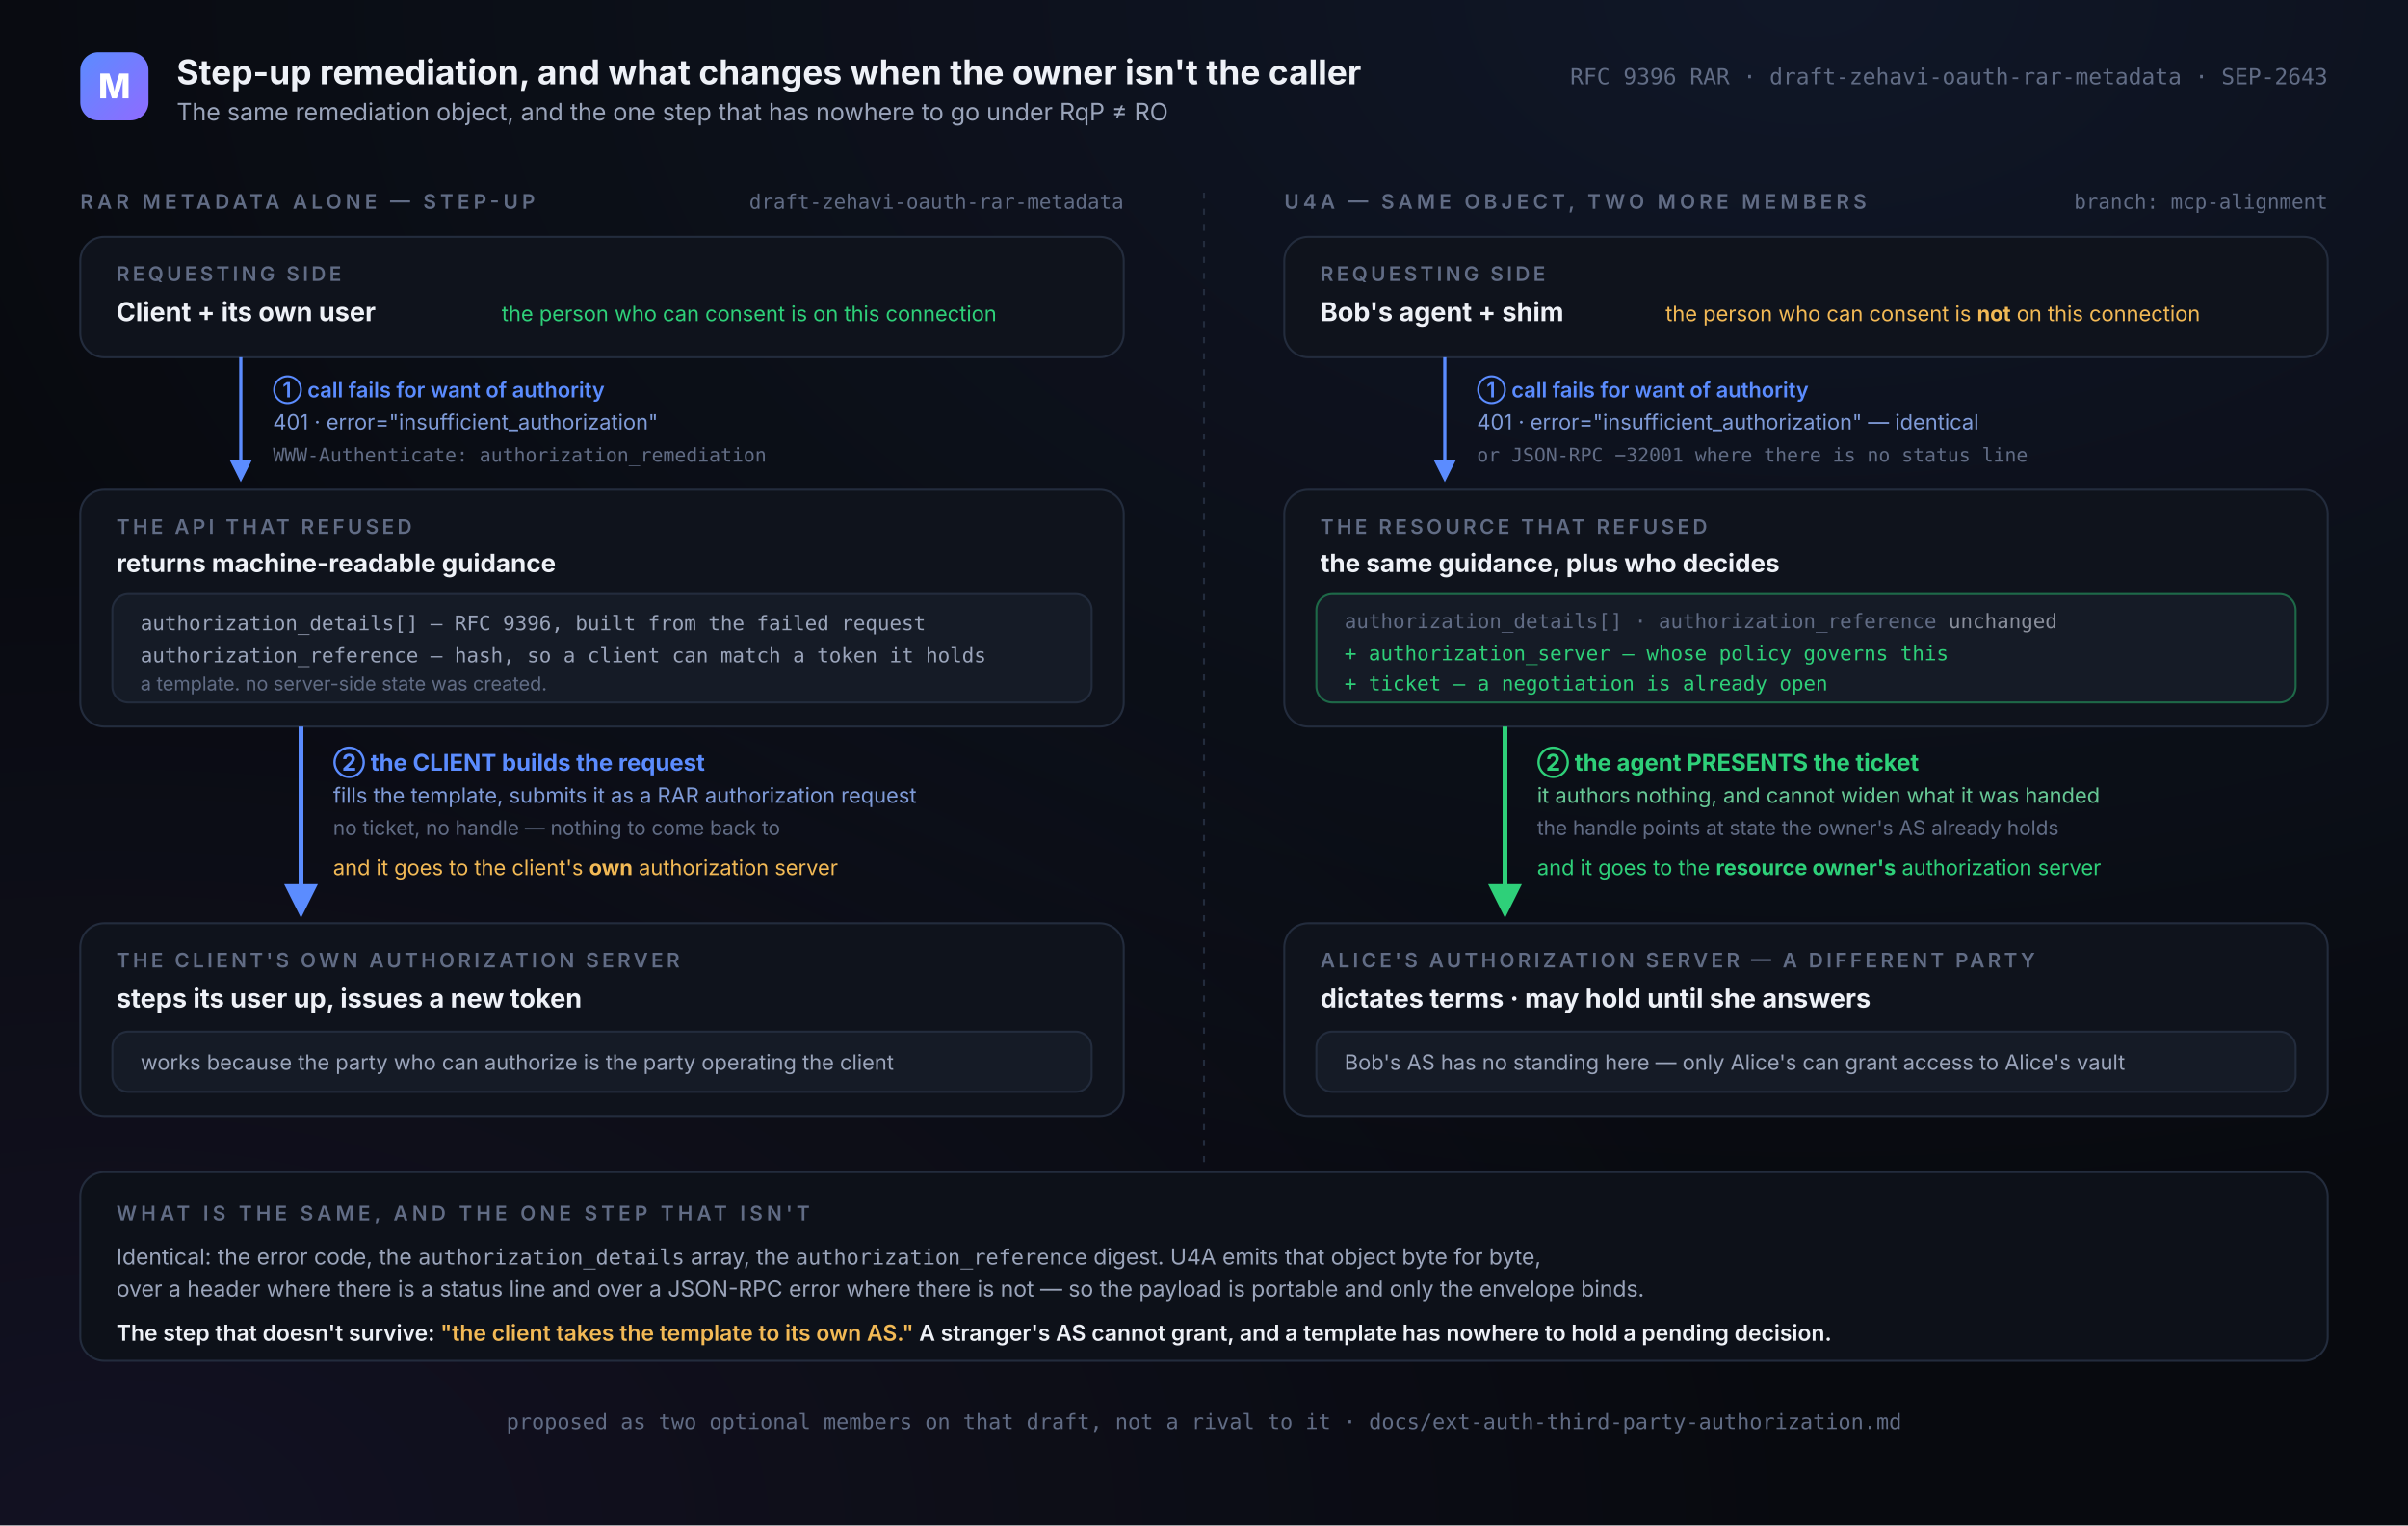
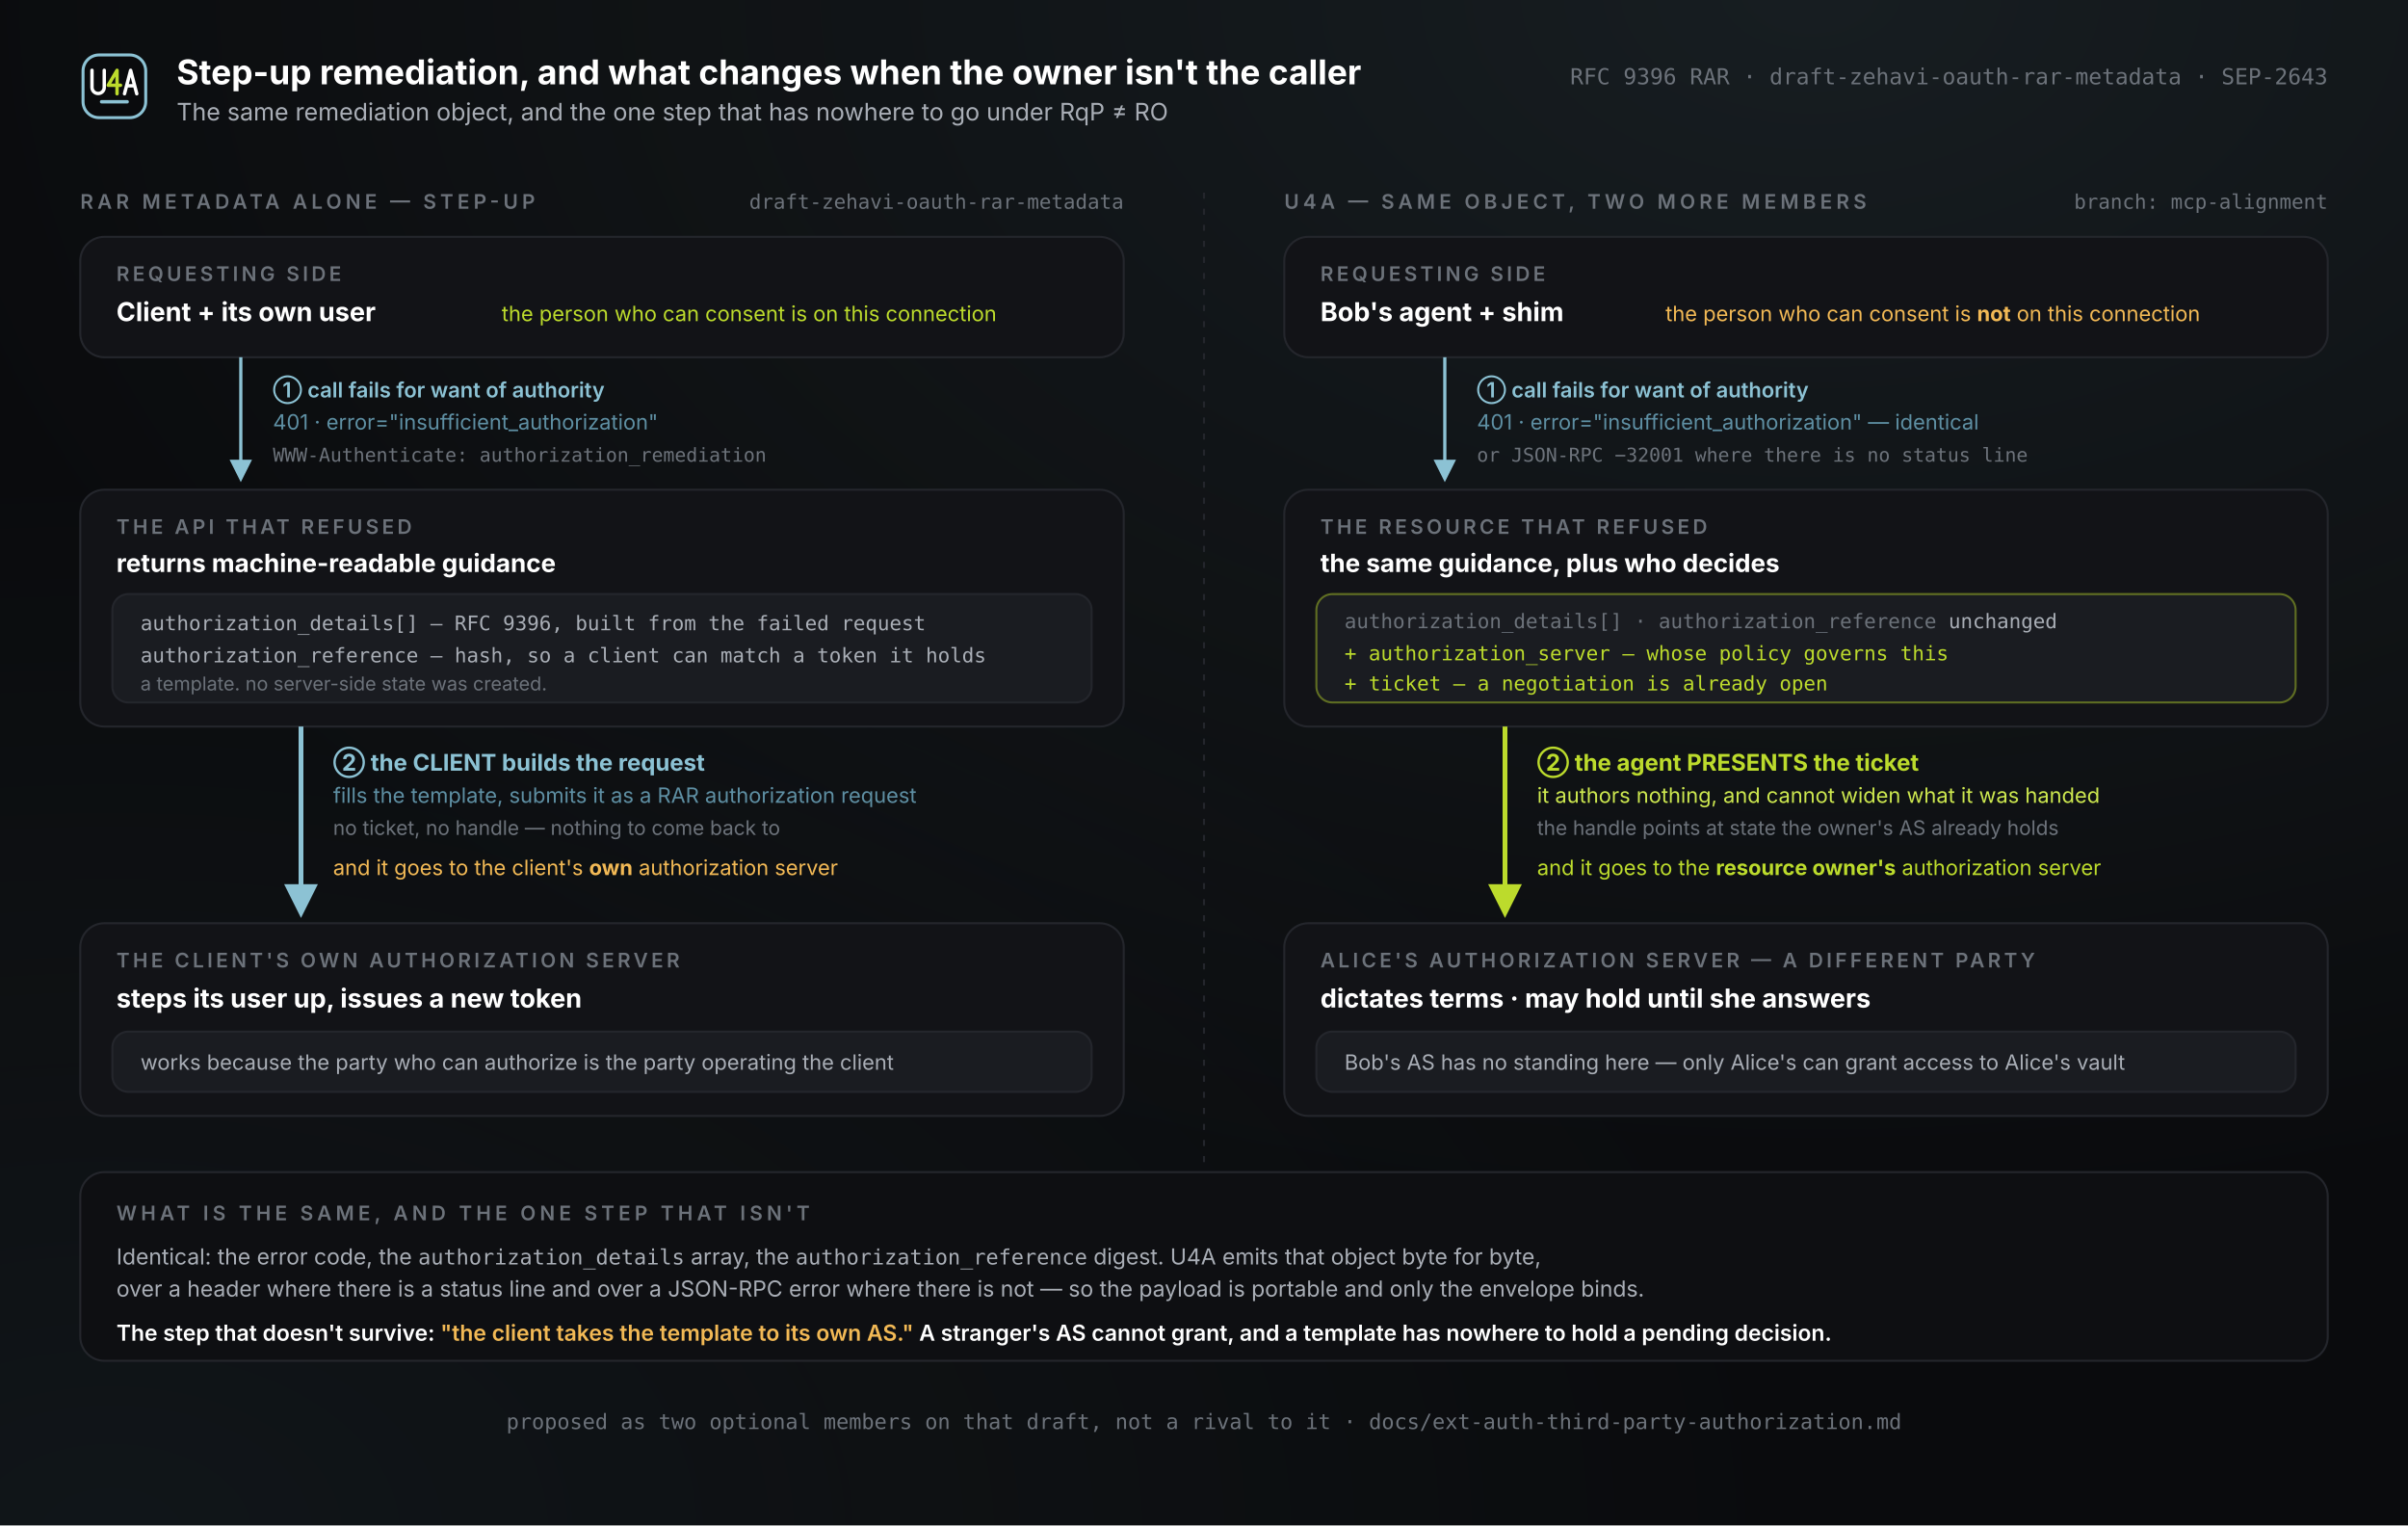
<svg xmlns="http://www.w3.org/2000/svg" viewBox="0 0 1200 760" font-family="system-ui, -apple-system, 'Segoe UI', sans-serif">
  <defs>
    <linearGradient id="mark" x1="0" y1="0" x2="1" y2="1">
-       <stop offset="0" stop-color="#5b8cff" />
-       <stop offset="1" stop-color="#8f6bff" />
+       <stop offset="0" stop-color="#8cc2d4" />
+       <stop offset="1" stop-color="#5e8fa3" />
    </linearGradient>
    <radialGradient id="glow1" cx="0.75" cy="0" r="0.8">
-       <stop offset="0" stop-color="#5b8cff" stop-opacity="0.10" />
-       <stop offset="1" stop-color="#5b8cff" stop-opacity="0" />
+       <stop offset="0" stop-color="#8cc2d4" stop-opacity="0.10" />
+       <stop offset="1" stop-color="#8cc2d4" stop-opacity="0" />
    </radialGradient>
    <radialGradient id="glow2" cx="0.05" cy="1" r="0.7">
-       <stop offset="0" stop-color="#8f6bff" stop-opacity="0.08" />
-       <stop offset="1" stop-color="#8f6bff" stop-opacity="0" />
+       <stop offset="0" stop-color="#5e8fa3" stop-opacity="0.08" />
+       <stop offset="1" stop-color="#5e8fa3" stop-opacity="0" />
    </radialGradient>
    <marker id="mAccent" viewBox="0 0 10 10" refX="8" refY="5" markerWidth="7" markerHeight="7" orient="auto-start-reverse">
-       <path d="M0,0 L10,5 L0,10 z" fill="#5b8cff" />
+       <path d="M0,0 L10,5 L0,10 z" fill="#8cc2d4" />
    </marker>
    <marker id="mGreen" viewBox="0 0 10 10" refX="8" refY="5" markerWidth="7" markerHeight="7" orient="auto-start-reverse">
-       <path d="M0,0 L10,5 L0,10 z" fill="#2ed079" />
+       <path d="M0,0 L10,5 L0,10 z" fill="#bcdb2c" />
    </marker>
    <marker id="mWarn" viewBox="0 0 10 10" refX="8" refY="5" markerWidth="7" markerHeight="7" orient="auto-start-reverse">
      <path d="M0,0 L10,5 L0,10 z" fill="#f2b955" />
    </marker>
  </defs>
-   <rect width="1200" height="760" fill="#080a0f" />
+   <rect width="1200" height="760" fill="#0a0b0d" />
  <rect width="1200" height="760" fill="url(#glow1)" />
  <rect width="1200" height="760" fill="url(#glow2)" />
-   <rect x="40" y="26" width="34" height="34" rx="9" fill="url(#mark)" />
-   <text x="57" y="49" text-anchor="middle" fill="#ffffff" font-size="17" font-weight="800">M</text>
-   <text x="88" y="42" fill="#eef1f7" font-size="17" font-weight="650">Step-up remediation, and what changes when the owner isn't the caller</text>
-   <text x="88" y="60" fill="#9aa4ba" font-size="12">The same remediation object, and the one step that has nowhere to go under RqP ≠ RO</text>
-   <text x="1160" y="42" text-anchor="end" fill="#616c85" font-size="11" font-family="ui-monospace, 'SF Mono', Menlo, monospace">RFC 9396 RAR · draft-zehavi-oauth-rar-metadata · SEP-2643</text>
-   <line x1="600" y1="96" x2="600" y2="580" stroke="#232c3d" stroke-dasharray="3 5" />
-   <text x="40" y="104" fill="#616c85" font-size="10" letter-spacing="2" font-weight="600">RAR METADATA ALONE — STEP-UP</text>
-   <text x="560" y="104" text-anchor="end" fill="#616c85" font-size="10" font-family="ui-monospace, Menlo, monospace">draft-zehavi-oauth-rar-metadata</text>
-   <rect x="40" y="118" width="520" height="60" rx="12" fill="#0f131c" stroke="#232c3d" />
-   <text x="58" y="140" fill="#616c85" font-size="10" letter-spacing="1.6" font-weight="600">REQUESTING SIDE</text>
-   <text x="58" y="160" fill="#eef1f7" font-size="13" font-weight="650">Client + its own user</text>
-   <text x="250" y="160" fill="#2ed079" font-size="10.5">the person who can consent is on this connection</text>
-   <line x1="120" y1="178" x2="120" y2="238" stroke="#5b8cff" stroke-width="1.6" marker-end="url(#mAccent)" />
-   <text x="136" y="198" fill="#5b8cff" font-size="10.5" font-weight="600">① call fails for want of authority</text>
-   <text x="136" y="214" fill="#7f9bd8" font-size="10.5">401 · error="insufficient_authorization"</text>
-   <text x="136" y="230" fill="#616c85" font-size="9.5" font-family="ui-monospace, Menlo, monospace">WWW-Authenticate: authorization_remediation</text>
-   <rect x="40" y="244" width="520" height="118" rx="12" fill="#0f131c" stroke="#232c3d" />
-   <text x="58" y="266" fill="#616c85" font-size="10" letter-spacing="1.6" font-weight="600">THE API THAT REFUSED</text>
-   <text x="58" y="285" fill="#eef1f7" font-size="12.5" font-weight="650">returns machine-readable guidance</text>
-   <rect x="56" y="296" width="488" height="54" rx="8" fill="#151b26" stroke="#232c3d" />
-   <text x="70" y="314" fill="#9aa4ba" font-size="10" font-family="ui-monospace, Menlo, monospace">authorization_details[]  — RFC 9396, built from the failed request</text>
-   <text x="70" y="330" fill="#9aa4ba" font-size="10" font-family="ui-monospace, Menlo, monospace">authorization_reference  — hash, so a client can match a token it holds</text>
-   <text x="70" y="344" fill="#616c85" font-size="9.5">a template. no server-side state was created.</text>
-   <line x1="150" y1="362" x2="150" y2="454" stroke="#5b8cff" stroke-width="2.4" marker-end="url(#mAccent)" />
-   <text x="166" y="384" fill="#5b8cff" font-size="11.5" font-weight="650">② the CLIENT builds the request</text>
-   <text x="166" y="400" fill="#7f9bd8" font-size="10.5">fills the template, submits it as a RAR authorization request</text>
-   <text x="166" y="416" fill="#616c85" font-size="10">no ticket, no handle — nothing to come back to</text>
+   <g transform="translate(40 26) scale(0.53125)">
+     <rect x="2.6" y="2.6" width="58.8" height="58.8" rx="15" fill="#0a0b0d" stroke="#8cc2d4" stroke-width="2.8" />
+     <g fill="none" stroke-width="3.2" stroke-linecap="round" stroke-linejoin="round">
+       <path d="M11 17 L11 33 A5.75 5.75 0 0 0 22.5 33 L22.5 17" stroke="#ffffff" />
+       <path d="M34.5 17 L26.25 31 L37.75 31 M34.5 17 L34.5 39" stroke="#bcdb2c" />
+       <path d="M41.5 39 L47.25 17 L53 39 M43.5 31.5 L51 31.5" stroke="#ffffff" />
+     </g>
+     <path d="M20 46.5 L44 46.5" fill="none" stroke="#8cc2d4" stroke-width="3.2" stroke-linecap="round" />
+   </g>
+   <text x="88" y="42" fill="#ffffff" font-size="17" font-weight="650">Step-up remediation, and what changes when the owner isn't the caller</text>
+   <text x="88" y="60" fill="#a9aeb6" font-size="12">The same remediation object, and the one step that has nowhere to go under RqP ≠ RO</text>
+   <text x="1160" y="42" text-anchor="end" fill="#6c727a" font-size="11" font-family="ui-monospace, 'SF Mono', Menlo, monospace">RFC 9396 RAR · draft-zehavi-oauth-rar-metadata · SEP-2643</text>
+   <line x1="600" y1="96" x2="600" y2="580" stroke="#24262c" stroke-dasharray="3 5" />
+   <text x="40" y="104" fill="#6c727a" font-size="10" letter-spacing="2" font-weight="600">RAR METADATA ALONE — STEP-UP</text>
+   <text x="560" y="104" text-anchor="end" fill="#6c727a" font-size="10" font-family="ui-monospace, Menlo, monospace">draft-zehavi-oauth-rar-metadata</text>
+   <rect x="40" y="118" width="520" height="60" rx="12" fill="#121317" stroke="#24262c" />
+   <text x="58" y="140" fill="#6c727a" font-size="10" letter-spacing="1.6" font-weight="600">REQUESTING SIDE</text>
+   <text x="58" y="160" fill="#ffffff" font-size="13" font-weight="650">Client + its own user</text>
+   <text x="250" y="160" fill="#bcdb2c" font-size="10.5">the person who can consent is on this connection</text>
+   <line x1="120" y1="178" x2="120" y2="238" stroke="#8cc2d4" stroke-width="1.6" marker-end="url(#mAccent)" />
+   <text x="136" y="198" fill="#8cc2d4" font-size="10.5" font-weight="600">① call fails for want of authority</text>
+   <text x="136" y="214" fill="#5e8fa3" font-size="10.5">401 · error="insufficient_authorization"</text>
+   <text x="136" y="230" fill="#6c727a" font-size="9.5" font-family="ui-monospace, Menlo, monospace">WWW-Authenticate: authorization_remediation</text>
+   <rect x="40" y="244" width="520" height="118" rx="12" fill="#121317" stroke="#24262c" />
+   <text x="58" y="266" fill="#6c727a" font-size="10" letter-spacing="1.6" font-weight="600">THE API THAT REFUSED</text>
+   <text x="58" y="285" fill="#ffffff" font-size="12.5" font-weight="650">returns machine-readable guidance</text>
+   <rect x="56" y="296" width="488" height="54" rx="8" fill="#1a1c21" stroke="#24262c" />
+   <text x="70" y="314" fill="#a9aeb6" font-size="10" font-family="ui-monospace, Menlo, monospace">authorization_details[]  — RFC 9396, built from the failed request</text>
+   <text x="70" y="330" fill="#a9aeb6" font-size="10" font-family="ui-monospace, Menlo, monospace">authorization_reference  — hash, so a client can match a token it holds</text>
+   <text x="70" y="344" fill="#6c727a" font-size="9.5">a template. no server-side state was created.</text>
+   <line x1="150" y1="362" x2="150" y2="454" stroke="#8cc2d4" stroke-width="2.4" marker-end="url(#mAccent)" />
+   <text x="166" y="384" fill="#8cc2d4" font-size="11.5" font-weight="650">② the CLIENT builds the request</text>
+   <text x="166" y="400" fill="#5e8fa3" font-size="10.5">fills the template, submits it as a RAR authorization request</text>
+   <text x="166" y="416" fill="#6c727a" font-size="10">no ticket, no handle — nothing to come back to</text>
  <text x="166" y="436" fill="#f2b955" font-size="10.5">and it goes to the client's <tspan font-weight="650">own</tspan> authorization server</text>
-   <rect x="40" y="460" width="520" height="96" rx="12" fill="#0f131c" stroke="#232c3d" />
-   <text x="58" y="482" fill="#616c85" font-size="10" letter-spacing="1.6" font-weight="600">THE CLIENT'S OWN AUTHORIZATION SERVER</text>
-   <text x="58" y="502" fill="#eef1f7" font-size="13" font-weight="650">steps its user up, issues a new token</text>
-   <rect x="56" y="514" width="488" height="30" rx="8" fill="#151b26" stroke="#232c3d" />
-   <text x="70" y="533" fill="#9aa4ba" font-size="10.5">works because the party who can authorize is the party operating the client</text>
-   <text x="640" y="104" fill="#616c85" font-size="10" letter-spacing="2" font-weight="600">U4A — SAME OBJECT, TWO MORE MEMBERS</text>
-   <text x="1160" y="104" text-anchor="end" fill="#616c85" font-size="10" font-family="ui-monospace, Menlo, monospace">branch: mcp-alignment</text>
-   <rect x="640" y="118" width="520" height="60" rx="12" fill="#0f131c" stroke="#232c3d" />
-   <text x="658" y="140" fill="#616c85" font-size="10" letter-spacing="1.6" font-weight="600">REQUESTING SIDE</text>
-   <text x="658" y="160" fill="#eef1f7" font-size="13" font-weight="650">Bob's agent + shim</text>
+   <rect x="40" y="460" width="520" height="96" rx="12" fill="#121317" stroke="#24262c" />
+   <text x="58" y="482" fill="#6c727a" font-size="10" letter-spacing="1.6" font-weight="600">THE CLIENT'S OWN AUTHORIZATION SERVER</text>
+   <text x="58" y="502" fill="#ffffff" font-size="13" font-weight="650">steps its user up, issues a new token</text>
+   <rect x="56" y="514" width="488" height="30" rx="8" fill="#1a1c21" stroke="#24262c" />
+   <text x="70" y="533" fill="#a9aeb6" font-size="10.5">works because the party who can authorize is the party operating the client</text>
+   <text x="640" y="104" fill="#6c727a" font-size="10" letter-spacing="2" font-weight="600">U4A — SAME OBJECT, TWO MORE MEMBERS</text>
+   <text x="1160" y="104" text-anchor="end" fill="#6c727a" font-size="10" font-family="ui-monospace, Menlo, monospace">branch: mcp-alignment</text>
+   <rect x="640" y="118" width="520" height="60" rx="12" fill="#121317" stroke="#24262c" />
+   <text x="658" y="140" fill="#6c727a" font-size="10" letter-spacing="1.6" font-weight="600">REQUESTING SIDE</text>
+   <text x="658" y="160" fill="#ffffff" font-size="13" font-weight="650">Bob's agent + shim</text>
  <text x="830" y="160" fill="#f2b955" font-size="10.5">the person who can consent is <tspan font-weight="650">not</tspan> on this connection</text>
-   <line x1="720" y1="178" x2="720" y2="238" stroke="#5b8cff" stroke-width="1.6" marker-end="url(#mAccent)" />
-   <text x="736" y="198" fill="#5b8cff" font-size="10.5" font-weight="600">① call fails for want of authority</text>
-   <text x="736" y="214" fill="#7f9bd8" font-size="10.5">401 · error="insufficient_authorization" — identical</text>
-   <text x="736" y="230" fill="#616c85" font-size="9.5" font-family="ui-monospace, Menlo, monospace">or JSON-RPC −32001 where there is no status line</text>
-   <rect x="640" y="244" width="520" height="118" rx="12" fill="#0f131c" stroke="#232c3d" />
-   <text x="658" y="266" fill="#616c85" font-size="10" letter-spacing="1.6" font-weight="600">THE RESOURCE THAT REFUSED</text>
-   <text x="658" y="285" fill="#eef1f7" font-size="12.5" font-weight="650">the same guidance, plus who decides</text>
-   <rect x="656" y="296" width="488" height="54" rx="8" fill="#151b26" stroke="#2ed079" stroke-opacity="0.45" />
-   <text x="670" y="313" fill="#616c85" font-size="10" font-family="ui-monospace, Menlo, monospace">authorization_details[] · authorization_reference   <tspan fill="#8a8f9c">unchanged</tspan>
+   <line x1="720" y1="178" x2="720" y2="238" stroke="#8cc2d4" stroke-width="1.6" marker-end="url(#mAccent)" />
+   <text x="736" y="198" fill="#8cc2d4" font-size="10.5" font-weight="600">① call fails for want of authority</text>
+   <text x="736" y="214" fill="#5e8fa3" font-size="10.5">401 · error="insufficient_authorization" — identical</text>
+   <text x="736" y="230" fill="#6c727a" font-size="9.5" font-family="ui-monospace, Menlo, monospace">or JSON-RPC −32001 where there is no status line</text>
+   <rect x="640" y="244" width="520" height="118" rx="12" fill="#121317" stroke="#24262c" />
+   <text x="658" y="266" fill="#6c727a" font-size="10" letter-spacing="1.6" font-weight="600">THE RESOURCE THAT REFUSED</text>
+   <text x="658" y="285" fill="#ffffff" font-size="12.5" font-weight="650">the same guidance, plus who decides</text>
+   <rect x="656" y="296" width="488" height="54" rx="8" fill="#1a1c21" stroke="#bcdb2c" stroke-opacity="0.45" />
+   <text x="670" y="313" fill="#6c727a" font-size="10" font-family="ui-monospace, Menlo, monospace">authorization_details[] · authorization_reference   <tspan fill="#a9aeb6">unchanged</tspan>
  </text>
-   <text x="670" y="329" fill="#2ed079" font-size="10" font-family="ui-monospace, Menlo, monospace">+ authorization_server  — whose policy governs this</text>
-   <text x="670" y="344" fill="#2ed079" font-size="10" font-family="ui-monospace, Menlo, monospace">+ ticket                — a negotiation is already open</text>
-   <line x1="750" y1="362" x2="750" y2="454" stroke="#2ed079" stroke-width="2.4" marker-end="url(#mGreen)" />
-   <text x="766" y="384" fill="#2ed079" font-size="11.5" font-weight="650">② the agent PRESENTS the ticket</text>
-   <text x="766" y="400" fill="#67c795" font-size="10.5">it authors nothing, and cannot widen what it was handed</text>
-   <text x="766" y="416" fill="#616c85" font-size="10">the handle points at state the owner's AS already holds</text>
-   <text x="766" y="436" fill="#2ed079" font-size="10.5">and it goes to the <tspan font-weight="650">resource owner's</tspan> authorization server</text>
-   <rect x="640" y="460" width="520" height="96" rx="12" fill="#0f131c" stroke="#232c3d" />
-   <text x="658" y="482" fill="#616c85" font-size="10" letter-spacing="1.6" font-weight="600">ALICE'S AUTHORIZATION SERVER — A DIFFERENT PARTY</text>
-   <text x="658" y="502" fill="#eef1f7" font-size="13" font-weight="650">dictates terms · may hold until she answers</text>
-   <rect x="656" y="514" width="488" height="30" rx="8" fill="#151b26" stroke="#232c3d" />
-   <text x="670" y="533" fill="#9aa4ba" font-size="10.5">Bob's AS has no standing here — only Alice's can grant access to Alice's vault</text>
-   <rect x="40" y="584" width="1120" height="94" rx="12" fill="#0d1119" stroke="#232c3d" />
-   <text x="58" y="608" fill="#616c85" font-size="10" letter-spacing="2" font-weight="600">WHAT IS THE SAME, AND THE ONE STEP THAT ISN'T</text>
-   <text x="58" y="630" fill="#9aa4ba" font-size="11">Identical: the error code, the <tspan font-family="ui-monospace, Menlo, monospace" font-size="10.5">authorization_details</tspan> array, the <tspan font-family="ui-monospace, Menlo, monospace" font-size="10.5">authorization_reference</tspan> digest. U4A emits that object byte for byte,</text>
-   <text x="58" y="646" fill="#9aa4ba" font-size="11">over a header where there is a status line and over a JSON-RPC error where there is not — so the payload is portable and only the envelope binds.</text>
-   <text x="58" y="668" fill="#eef1f7" font-size="11" font-weight="600">The step that doesn't survive: <tspan fill="#f2b955">"the client takes the template to its own AS."</tspan> A stranger's AS cannot grant, and a template has nowhere to hold a pending decision.</text>
-   <text x="600" y="712" text-anchor="middle" fill="#616c85" font-size="10.5" font-family="ui-monospace, 'SF Mono', Menlo, monospace">proposed as two optional members on that draft, not a rival to it    ·    docs/ext-auth-third-party-authorization.md</text>
+   <text x="670" y="329" fill="#bcdb2c" font-size="10" font-family="ui-monospace, Menlo, monospace">+ authorization_server  — whose policy governs this</text>
+   <text x="670" y="344" fill="#bcdb2c" font-size="10" font-family="ui-monospace, Menlo, monospace">+ ticket                — a negotiation is already open</text>
+   <line x1="750" y1="362" x2="750" y2="454" stroke="#bcdb2c" stroke-width="2.4" marker-end="url(#mGreen)" />
+   <text x="766" y="384" fill="#bcdb2c" font-size="11.5" font-weight="650">② the agent PRESENTS the ticket</text>
+   <text x="766" y="400" fill="#cde84f" font-size="10.5">it authors nothing, and cannot widen what it was handed</text>
+   <text x="766" y="416" fill="#6c727a" font-size="10">the handle points at state the owner's AS already holds</text>
+   <text x="766" y="436" fill="#bcdb2c" font-size="10.5">and it goes to the <tspan font-weight="650">resource owner's</tspan> authorization server</text>
+   <rect x="640" y="460" width="520" height="96" rx="12" fill="#121317" stroke="#24262c" />
+   <text x="658" y="482" fill="#6c727a" font-size="10" letter-spacing="1.6" font-weight="600">ALICE'S AUTHORIZATION SERVER — A DIFFERENT PARTY</text>
+   <text x="658" y="502" fill="#ffffff" font-size="13" font-weight="650">dictates terms · may hold until she answers</text>
+   <rect x="656" y="514" width="488" height="30" rx="8" fill="#1a1c21" stroke="#24262c" />
+   <text x="670" y="533" fill="#a9aeb6" font-size="10.5">Bob's AS has no standing here — only Alice's can grant access to Alice's vault</text>
+   <rect x="40" y="584" width="1120" height="94" rx="12" fill="#0e0f12" stroke="#24262c" />
+   <text x="58" y="608" fill="#6c727a" font-size="10" letter-spacing="2" font-weight="600">WHAT IS THE SAME, AND THE ONE STEP THAT ISN'T</text>
+   <text x="58" y="630" fill="#a9aeb6" font-size="11">Identical: the error code, the <tspan font-family="ui-monospace, Menlo, monospace" font-size="10.5">authorization_details</tspan> array, the <tspan font-family="ui-monospace, Menlo, monospace" font-size="10.5">authorization_reference</tspan> digest. U4A emits that object byte for byte,</text>
+   <text x="58" y="646" fill="#a9aeb6" font-size="11">over a header where there is a status line and over a JSON-RPC error where there is not — so the payload is portable and only the envelope binds.</text>
+   <text x="58" y="668" fill="#ffffff" font-size="11" font-weight="600">The step that doesn't survive: <tspan fill="#f2b955">"the client takes the template to its own AS."</tspan> A stranger's AS cannot grant, and a template has nowhere to hold a pending decision.</text>
+   <text x="600" y="712" text-anchor="middle" fill="#6c727a" font-size="10.5" font-family="ui-monospace, 'SF Mono', Menlo, monospace">proposed as two optional members on that draft, not a rival to it    ·    docs/ext-auth-third-party-authorization.md</text>
</svg>
